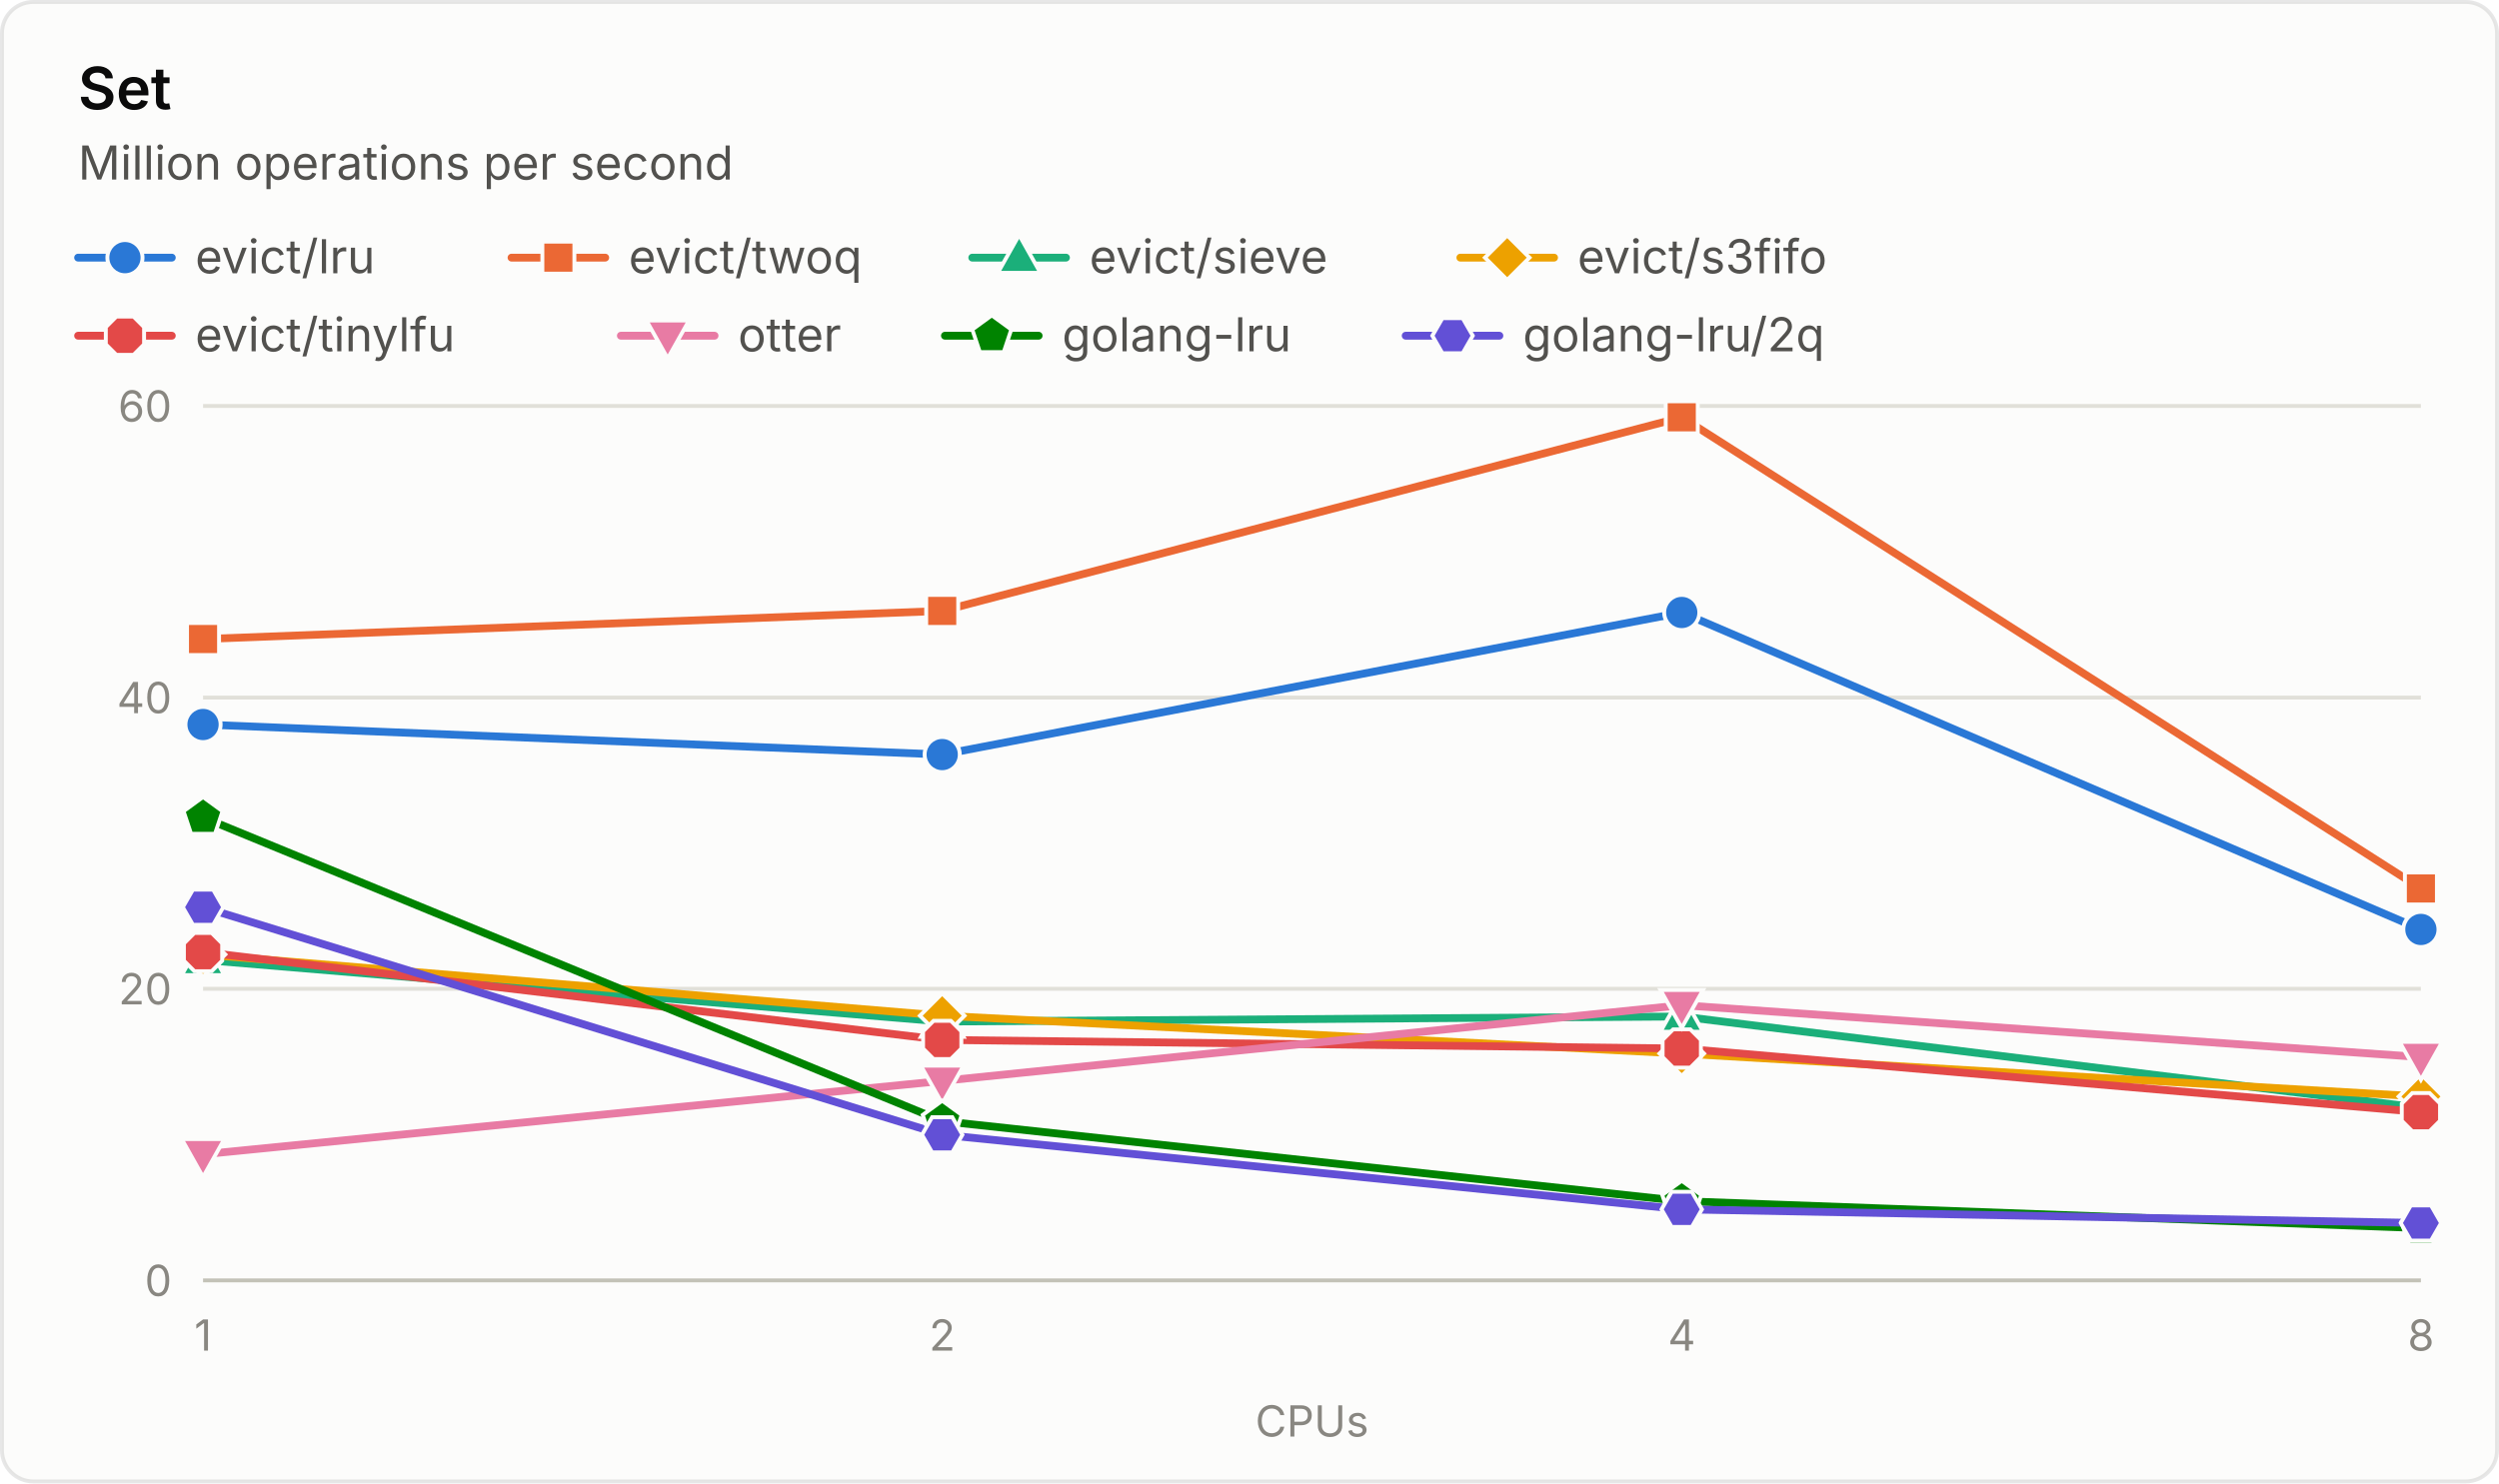
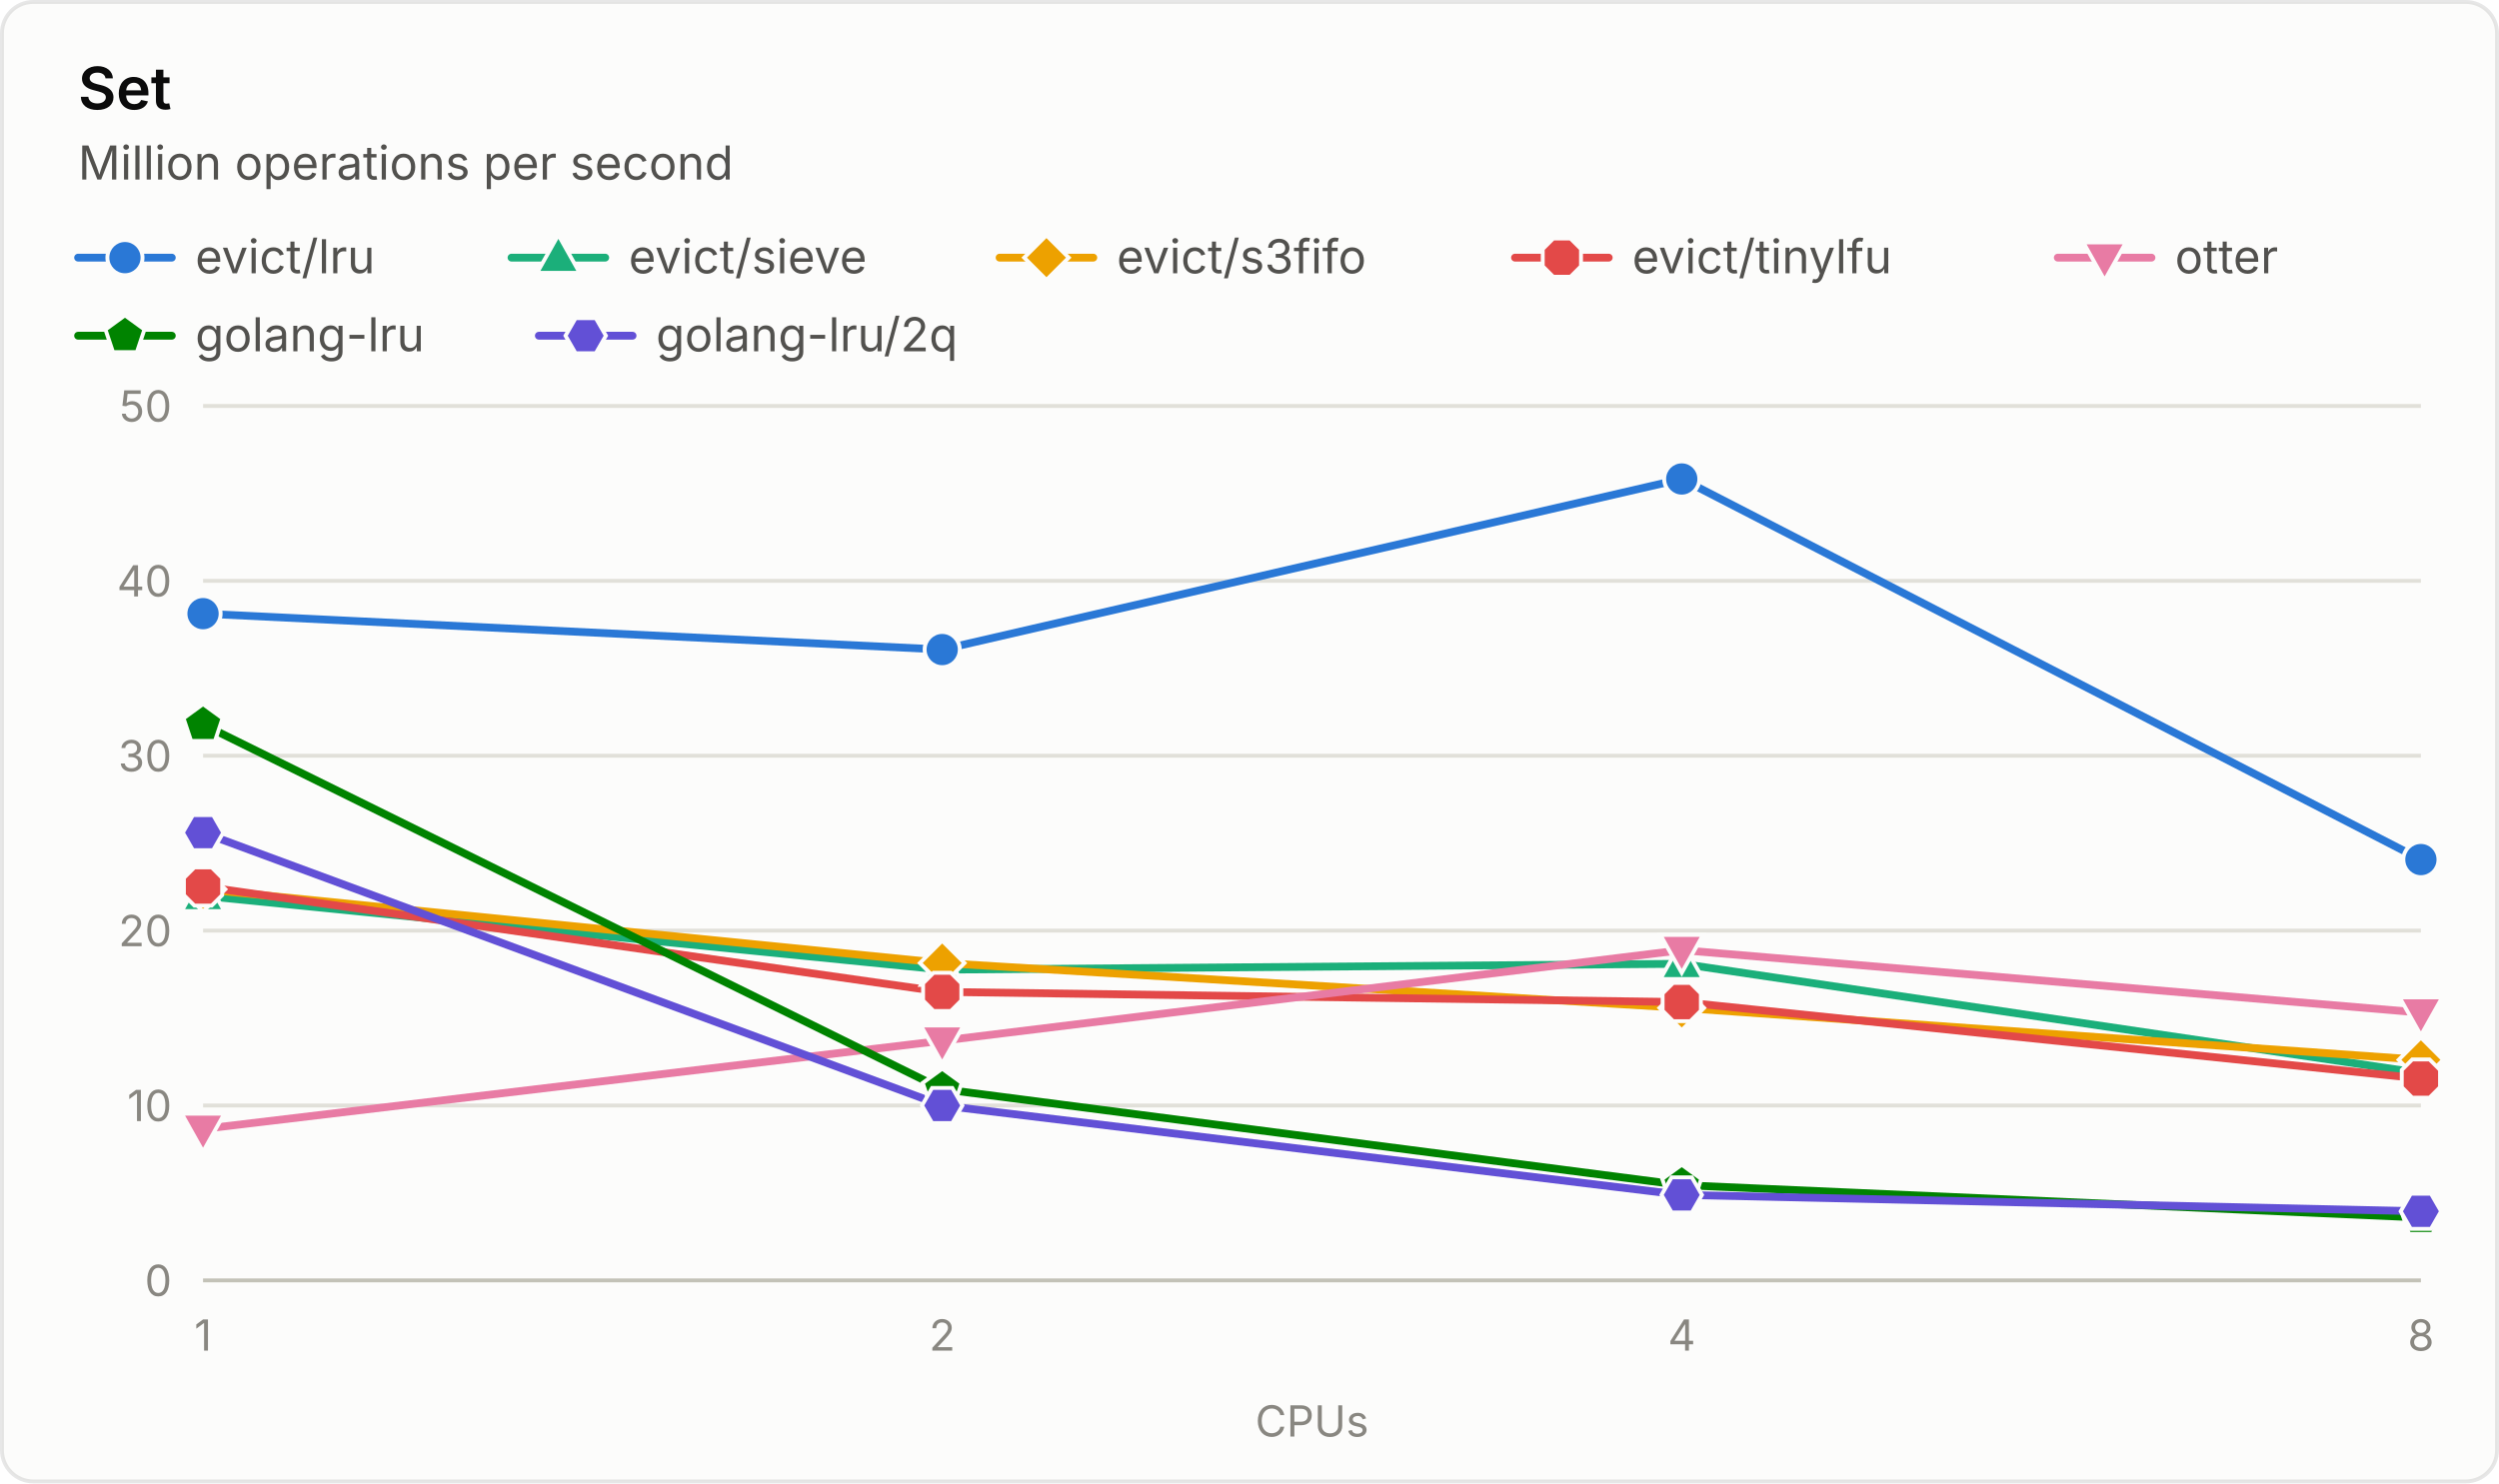
<svg xmlns="http://www.w3.org/2000/svg" viewBox="0 0 640 380" width="640" height="380" role="img" aria-labelledby="title desc">
  <style>
text { font-family: system-ui, -apple-system, "Segoe UI", sans-serif; }
.title { font-size: 15px; font-weight: 600; }
.unit, .legend { font-size: 12px; }
.tick { font-size: 11px; font-variant-numeric: tabular-nums; }
.grid, .axis { stroke-width: 1; }
.line { fill: none; stroke-width: 2; stroke-linejoin: round; stroke-linecap: round; }
.ref { fill: none; stroke-width: 1.5; stroke-linejoin: round; stroke-linecap: round; }
.mark { stroke-width: 2; paint-order: stroke; }
.surface { fill: #fcfcfb; stroke: rgba(11,11,11,0.10); }
.title { fill: #0b0b0b; }
.unit, .legend { fill: #52514e; }
.tick { fill: #898781; }
.grid { stroke: #e1e0d9; }
.axis { stroke: #c3c2b7; }
.ref { stroke: #898781; }
.mark { stroke: #fcfcfb; }
.s0 { stroke: #2a78d6; } .m0 { fill: #2a78d6; }
- .s1 { stroke: #eb6834; } .m1 { fill: #eb6834; }
.s2 { stroke: #1baf7a; } .m2 { fill: #1baf7a; }
.s3 { stroke: #eda100; } .m3 { fill: #eda100; }
.s7 { stroke: #e34948; } .m7 { fill: #e34948; }
.s4 { stroke: #e87ba4; } .m4 { fill: #e87ba4; }
.s5 { stroke: #008300; } .m5 { fill: #008300; }
.s6 { stroke: #6250d6; } .m6 { fill: #6250d6; }
@media (prefers-color-scheme: dark) {
  .surface { fill: #1a1a19; stroke: rgba(255,255,255,0.10); }
  .title { fill: #f0efec; }
  .unit, .legend { fill: #c3c2b7; }
  .tick { fill: #898781; }
  .grid { stroke: #2c2c2a; }
  .axis { stroke: #383835; }
  .ref { stroke: #898781; }
  .mark { stroke: #1a1a19; }
  .s0 { stroke: #3987e5; } .m0 { fill: #3987e5; }
-   .s1 { stroke: #d95926; } .m1 { fill: #d95926; }
  .s2 { stroke: #199e70; } .m2 { fill: #199e70; }
  .s3 { stroke: #c98500; } .m3 { fill: #c98500; }
  .s7 { stroke: #e66767; } .m7 { fill: #e66767; }
  .s4 { stroke: #d55181; } .m4 { fill: #d55181; }
  .s5 { stroke: #008300; } .m5 { fill: #008300; }
  .s6 { stroke: #9085e9; } .m6 { fill: #9085e9; }
}
</style>
  <rect class="surface" x="0.5" y="0.5" width="639" height="379" rx="8" />
  <text class="title" x="20" y="28">Set</text>
  <text class="unit" x="20" y="46">Million operations per second</text>
  <path class="line s0" d="M20,66 h24" />
  <circle class="mark m0" cx="32" cy="66" r="4" />
  <text class="legend" x="50" y="70">evict/lru</text>
-   <path class="line s1" d="M131,66 h24" />
-   <path class="mark m1" d="M139.4,62.4L146.6,62.4L146.6,69.6L139.4,69.6Z" />
-   <text class="legend" x="161" y="70">evict/twoq</text>
-   <path class="line s2" d="M249,66 h24" />
-   <path class="mark m2" d="M261,61.2L265.6,69.4L256.4,69.4Z" />
-   <text class="legend" x="279" y="70">evict/sieve</text>
-   <path class="line s3" d="M374,66 h24" />
-   <path class="mark m3" d="M386,61L391,66L386,71L381,66Z" />
-   <text class="legend" x="404" y="70">evict/s3fifo</text>
-   <path class="line s7" d="M20,86 h24" />
-   <path class="mark m7" d="M30,81.6L34,81.6L36.4,84L36.4,88L34,90.4L30,90.4L27.6,88L27.6,84Z" />
-   <text class="legend" x="50" y="90">evict/tinylfu</text>
-   <path class="line s4" d="M159,86 h24" />
-   <path class="mark m4" d="M171,90.8L175.6,82.6L166.4,82.6Z" />
-   <text class="legend" x="189" y="90">otter</text>
-   <path class="line s5" d="M242,86 h24" />
-   <path class="mark m5" d="M254,81.4L258.4,84.6L256.7,89.7L251.3,89.7L249.6,84.6Z" />
-   <text class="legend" x="272" y="90">golang-lru</text>
-   <path class="line s6" d="M360,86 h24" />
-   <path class="mark m6" d="M369.7,82L374.3,82L376.6,86L374.3,90L369.7,90L367.4,86Z" />
-   <text class="legend" x="390" y="90">golang-lru/2q</text>
+   <path class="line s2" d="M131,66 h24" />
+   <path class="mark m2" d="M143,61.2L147.6,69.4L138.4,69.4Z" />
+   <text class="legend" x="161" y="70">evict/sieve</text>
+   <path class="line s3" d="M256,66 h24" />
+   <path class="mark m3" d="M268,61L273,66L268,71L263,66Z" />
+   <text class="legend" x="286" y="70">evict/s3fifo</text>
+   <path class="line s7" d="M388,66 h24" />
+   <path class="mark m7" d="M398,61.6L402,61.6L404.4,64L404.4,68L402,70.4L398,70.4L395.6,68L395.6,64Z" />
+   <text class="legend" x="418" y="70">evict/tinylfu</text>
+   <path class="line s4" d="M527,66 h24" />
+   <path class="mark m4" d="M539,70.8L543.6,62.6L534.4,62.6Z" />
+   <text class="legend" x="557" y="70">otter</text>
+   <path class="line s5" d="M20,86 h24" />
+   <path class="mark m5" d="M32,81.4L36.4,84.6L34.7,89.7L29.3,89.7L27.6,84.6Z" />
+   <text class="legend" x="50" y="90">golang-lru</text>
+   <path class="line s6" d="M138,86 h24" />
+   <path class="mark m6" d="M147.7,82L152.3,82L154.6,86L152.3,90L147.7,90L145.4,86Z" />
+   <text class="legend" x="168" y="90">golang-lru/2q</text>
  <path class="axis" d="M52,328 h568" />
  <text class="tick" x="44" y="332" text-anchor="end">0</text>
-   <path class="grid" d="M52,253.3 h568" />
-   <text class="tick" x="44" y="257.3" text-anchor="end">20</text>
-   <path class="grid" d="M52,178.7 h568" />
-   <text class="tick" x="44" y="182.7" text-anchor="end">40</text>
+   <path class="grid" d="M52,283.2 h568" />
+   <text class="tick" x="44" y="287.2" text-anchor="end">10</text>
+   <path class="grid" d="M52,238.4 h568" />
+   <text class="tick" x="44" y="242.4" text-anchor="end">20</text>
+   <path class="grid" d="M52,193.6 h568" />
+   <text class="tick" x="44" y="197.6" text-anchor="end">30</text>
+   <path class="grid" d="M52,148.8 h568" />
+   <text class="tick" x="44" y="152.8" text-anchor="end">40</text>
  <path class="grid" d="M52,104 h568" />
-   <text class="tick" x="44" y="108" text-anchor="end">60</text>
+   <text class="tick" x="44" y="108" text-anchor="end">50</text>
  <text class="tick" x="52" y="346" text-anchor="middle">1</text>
  <text class="tick" x="241.3" y="346" text-anchor="middle">2</text>
  <text class="tick" x="430.7" y="346" text-anchor="middle">4</text>
  <text class="tick" x="620" y="346" text-anchor="middle">8</text>
  <text class="tick" x="336" y="368" text-anchor="middle">CPUs</text>
-   <path class="line s0" d="M52,185.6L241.3,193.3L430.7,156.9L620,238.1" />
-   <path class="line s1" d="M52,163.7L241.3,156.5L430.7,106.9L620,227.6" />
-   <path class="line s2" d="M52,245.9L241.3,261.7L430.7,260.4L620,283.8" />
-   <path class="line s3" d="M52,244.5L241.3,260.2L430.7,269.9L620,280.9" />
-   <path class="line s7" d="M52,243.9L241.3,266.4L430.7,268.6L620,284.9" />
-   <path class="line s4" d="M52,295.7L241.3,276.9L430.7,257.5L620,270.8" />
-   <path class="line s5" d="M52,209.4L241.3,287.2L430.7,307.7L620,314.6" />
-   <path class="line s6" d="M52,232.4L241.3,290.7L430.7,309.8L620,313.3" />
+   <path class="line s0" d="M52,157.2L241.3,166.4L430.7,122.7L620,220.2" />
+   <path class="line s2" d="M52,229.5L241.3,248.4L430.7,246.9L620,274.9" />
+   <path class="line s3" d="M52,227.8L241.3,246.7L430.7,258.2L620,271.5" />
+   <path class="line s7" d="M52,227.1L241.3,254.1L430.7,256.7L620,276.3" />
+   <path class="line s4" d="M52,289.2L241.3,266.6L430.7,243.4L620,259.4" />
+   <path class="line s5" d="M52,185.6L241.3,279L430.7,303.6L620,311.9" />
+   <path class="line s6" d="M52,213.3L241.3,283.2L430.7,306.1L620,310.3" />
  <g>
-     <circle class="mark m0" cx="52" cy="185.6" r="4" />
+     <circle class="mark m0" cx="52" cy="157.2" r="4" />
  </g>
  <g>
-     <circle class="mark m0" cx="241.3" cy="193.3" r="4" />
+     <circle class="mark m0" cx="241.3" cy="166.4" r="4" />
  </g>
  <g>
-     <circle class="mark m0" cx="430.7" cy="156.9" r="4" />
+     <circle class="mark m0" cx="430.7" cy="122.7" r="4" />
  </g>
  <g>
-     <circle class="mark m0" cx="620" cy="238.1" r="4" />
+     <circle class="mark m0" cx="620" cy="220.2" r="4" />
  </g>
  <g>
-     <path class="mark m1" d="M48.4,160.1L55.6,160.1L55.6,167.3L48.4,167.3Z" />
+     <path class="mark m2" d="M52,224.7L56.6,232.9L47.4,232.9Z" />
  </g>
  <g>
-     <path class="mark m1" d="M237.7,152.9L244.9,152.9L244.9,160.1L237.7,160.1Z" />
+     <path class="mark m2" d="M241.3,243.6L245.9,251.8L236.7,251.8Z" />
  </g>
  <g>
-     <path class="mark m1" d="M427.1,103.3L434.3,103.3L434.3,110.5L427.1,110.5Z" />
+     <path class="mark m2" d="M430.7,242.1L435.3,250.3L426.1,250.3Z" />
  </g>
  <g>
-     <path class="mark m1" d="M616.4,224L623.6,224L623.6,231.2L616.4,231.2Z" />
+     <path class="mark m2" d="M620,270.1L624.6,278.3L615.4,278.3Z" />
  </g>
  <g>
-     <path class="mark m2" d="M52,241.1L56.6,249.3L47.4,249.3Z" />
+     <path class="mark m3" d="M52,222.8L57,227.8L52,232.8L47,227.8Z" />
  </g>
  <g>
-     <path class="mark m2" d="M241.3,256.9L245.9,265.1L236.7,265.1Z" />
+     <path class="mark m3" d="M241.3,241.7L246.3,246.7L241.3,251.7L236.3,246.7Z" />
  </g>
  <g>
-     <path class="mark m2" d="M430.7,255.6L435.3,263.8L426.1,263.8Z" />
+     <path class="mark m3" d="M430.7,253.2L435.7,258.2L430.7,263.2L425.7,258.2Z" />
  </g>
  <g>
-     <path class="mark m2" d="M620,279L624.6,287.2L615.4,287.2Z" />
+     <path class="mark m3" d="M620,266.5L625,271.5L620,276.5L615,271.5Z" />
  </g>
  <g>
-     <path class="mark m3" d="M52,239.5L57,244.5L52,249.5L47,244.5Z" />
+     <path class="mark m7" d="M50,222.7L54,222.7L56.4,225.1L56.4,229.1L54,231.5L50,231.5L47.6,229.1L47.6,225.1Z" />
  </g>
  <g>
-     <path class="mark m3" d="M241.3,255.2L246.3,260.2L241.3,265.2L236.3,260.2Z" />
+     <path class="mark m7" d="M239.3,249.7L243.3,249.7L245.7,252.1L245.7,256.1L243.3,258.5L239.3,258.5L236.9,256.1L236.9,252.1Z" />
  </g>
  <g>
-     <path class="mark m3" d="M430.7,264.9L435.7,269.9L430.7,274.9L425.7,269.9Z" />
+     <path class="mark m7" d="M428.7,252.3L432.7,252.3L435.1,254.7L435.1,258.7L432.7,261.1L428.7,261.1L426.3,258.7L426.3,254.7Z" />
  </g>
  <g>
-     <path class="mark m3" d="M620,275.9L625,280.9L620,285.9L615,280.9Z" />
+     <path class="mark m7" d="M618,271.9L622,271.9L624.4,274.3L624.4,278.3L622,280.7L618,280.7L615.6,278.3L615.6,274.3Z" />
  </g>
  <g>
-     <path class="mark m7" d="M50,239.5L54,239.5L56.4,241.9L56.4,245.9L54,248.3L50,248.3L47.6,245.9L47.6,241.9Z" />
+     <path class="mark m4" d="M52,294L56.6,285.8L47.4,285.8Z" />
  </g>
  <g>
-     <path class="mark m7" d="M239.3,262L243.3,262L245.7,264.4L245.7,268.4L243.3,270.8L239.3,270.8L236.9,268.4L236.9,264.4Z" />
+     <path class="mark m4" d="M241.3,271.4L245.9,263.2L236.7,263.2Z" />
  </g>
  <g>
-     <path class="mark m7" d="M428.7,264.2L432.7,264.2L435.1,266.6L435.1,270.6L432.7,273L428.7,273L426.3,270.6L426.3,266.6Z" />
+     <path class="mark m4" d="M430.7,248.2L435.3,240L426.1,240Z" />
  </g>
  <g>
-     <path class="mark m7" d="M618,280.5L622,280.5L624.4,282.9L624.4,286.9L622,289.3L618,289.3L615.6,286.9L615.6,282.9Z" />
+     <path class="mark m4" d="M620,264.2L624.6,256L615.4,256Z" />
  </g>
  <g>
-     <path class="mark m4" d="M52,300.5L56.6,292.3L47.4,292.3Z" />
+     <path class="mark m5" d="M52,181L56.4,184.2L54.7,189.3L49.3,189.3L47.6,184.2Z" />
  </g>
  <g>
-     <path class="mark m4" d="M241.3,281.7L245.9,273.5L236.7,273.5Z" />
+     <path class="mark m5" d="M241.3,274.4L245.7,277.6L244,282.7L238.6,282.7L236.9,277.6Z" />
  </g>
  <g>
-     <path class="mark m4" d="M430.7,262.3L435.3,254.1L426.1,254.1Z" />
+     <path class="mark m5" d="M430.7,299L435.1,302.2L433.4,307.3L428,307.3L426.3,302.2Z" />
  </g>
  <g>
-     <path class="mark m4" d="M620,275.6L624.6,267.4L615.4,267.4Z" />
+     <path class="mark m5" d="M620,307.3L624.4,310.5L622.7,315.6L617.3,315.6L615.6,310.5Z" />
  </g>
  <g>
-     <path class="mark m5" d="M52,204.8L56.4,208L54.7,213.1L49.3,213.1L47.6,208Z" />
+     <path class="mark m6" d="M49.7,209.3L54.3,209.3L56.6,213.3L54.3,217.3L49.7,217.3L47.4,213.3Z" />
  </g>
  <g>
-     <path class="mark m5" d="M241.3,282.6L245.7,285.8L244,290.9L238.6,290.9L236.9,285.8Z" />
+     <path class="mark m6" d="M239,279.2L243.6,279.2L245.9,283.2L243.6,287.2L239,287.2L236.7,283.2Z" />
  </g>
  <g>
-     <path class="mark m5" d="M430.7,303.1L435.1,306.3L433.4,311.4L428,311.4L426.3,306.3Z" />
+     <path class="mark m6" d="M428.4,302.1L433,302.1L435.3,306.1L433,310.1L428.4,310.1L426.1,306.1Z" />
  </g>
  <g>
-     <path class="mark m5" d="M620,310L624.4,313.2L622.7,318.3L617.3,318.3L615.6,313.2Z" />
-   </g>
-   <g>
-     <path class="mark m6" d="M49.7,228.4L54.3,228.4L56.6,232.4L54.3,236.4L49.7,236.4L47.4,232.4Z" />
-   </g>
-   <g>
-     <path class="mark m6" d="M239,286.7L243.6,286.7L245.9,290.7L243.6,294.7L239,294.7L236.7,290.7Z" />
-   </g>
-   <g>
-     <path class="mark m6" d="M428.4,305.8L433,305.8L435.3,309.8L433,313.8L428.4,313.8L426.1,309.8Z" />
-   </g>
-   <g>
-     <path class="mark m6" d="M617.7,309.3L622.3,309.3L624.6,313.3L622.3,317.3L617.7,317.3L615.4,313.3Z" />
+     <path class="mark m6" d="M617.7,306.3L622.3,306.3L624.6,310.3L622.3,314.3L617.7,314.3L615.4,310.3Z" />
  </g>
</svg>
